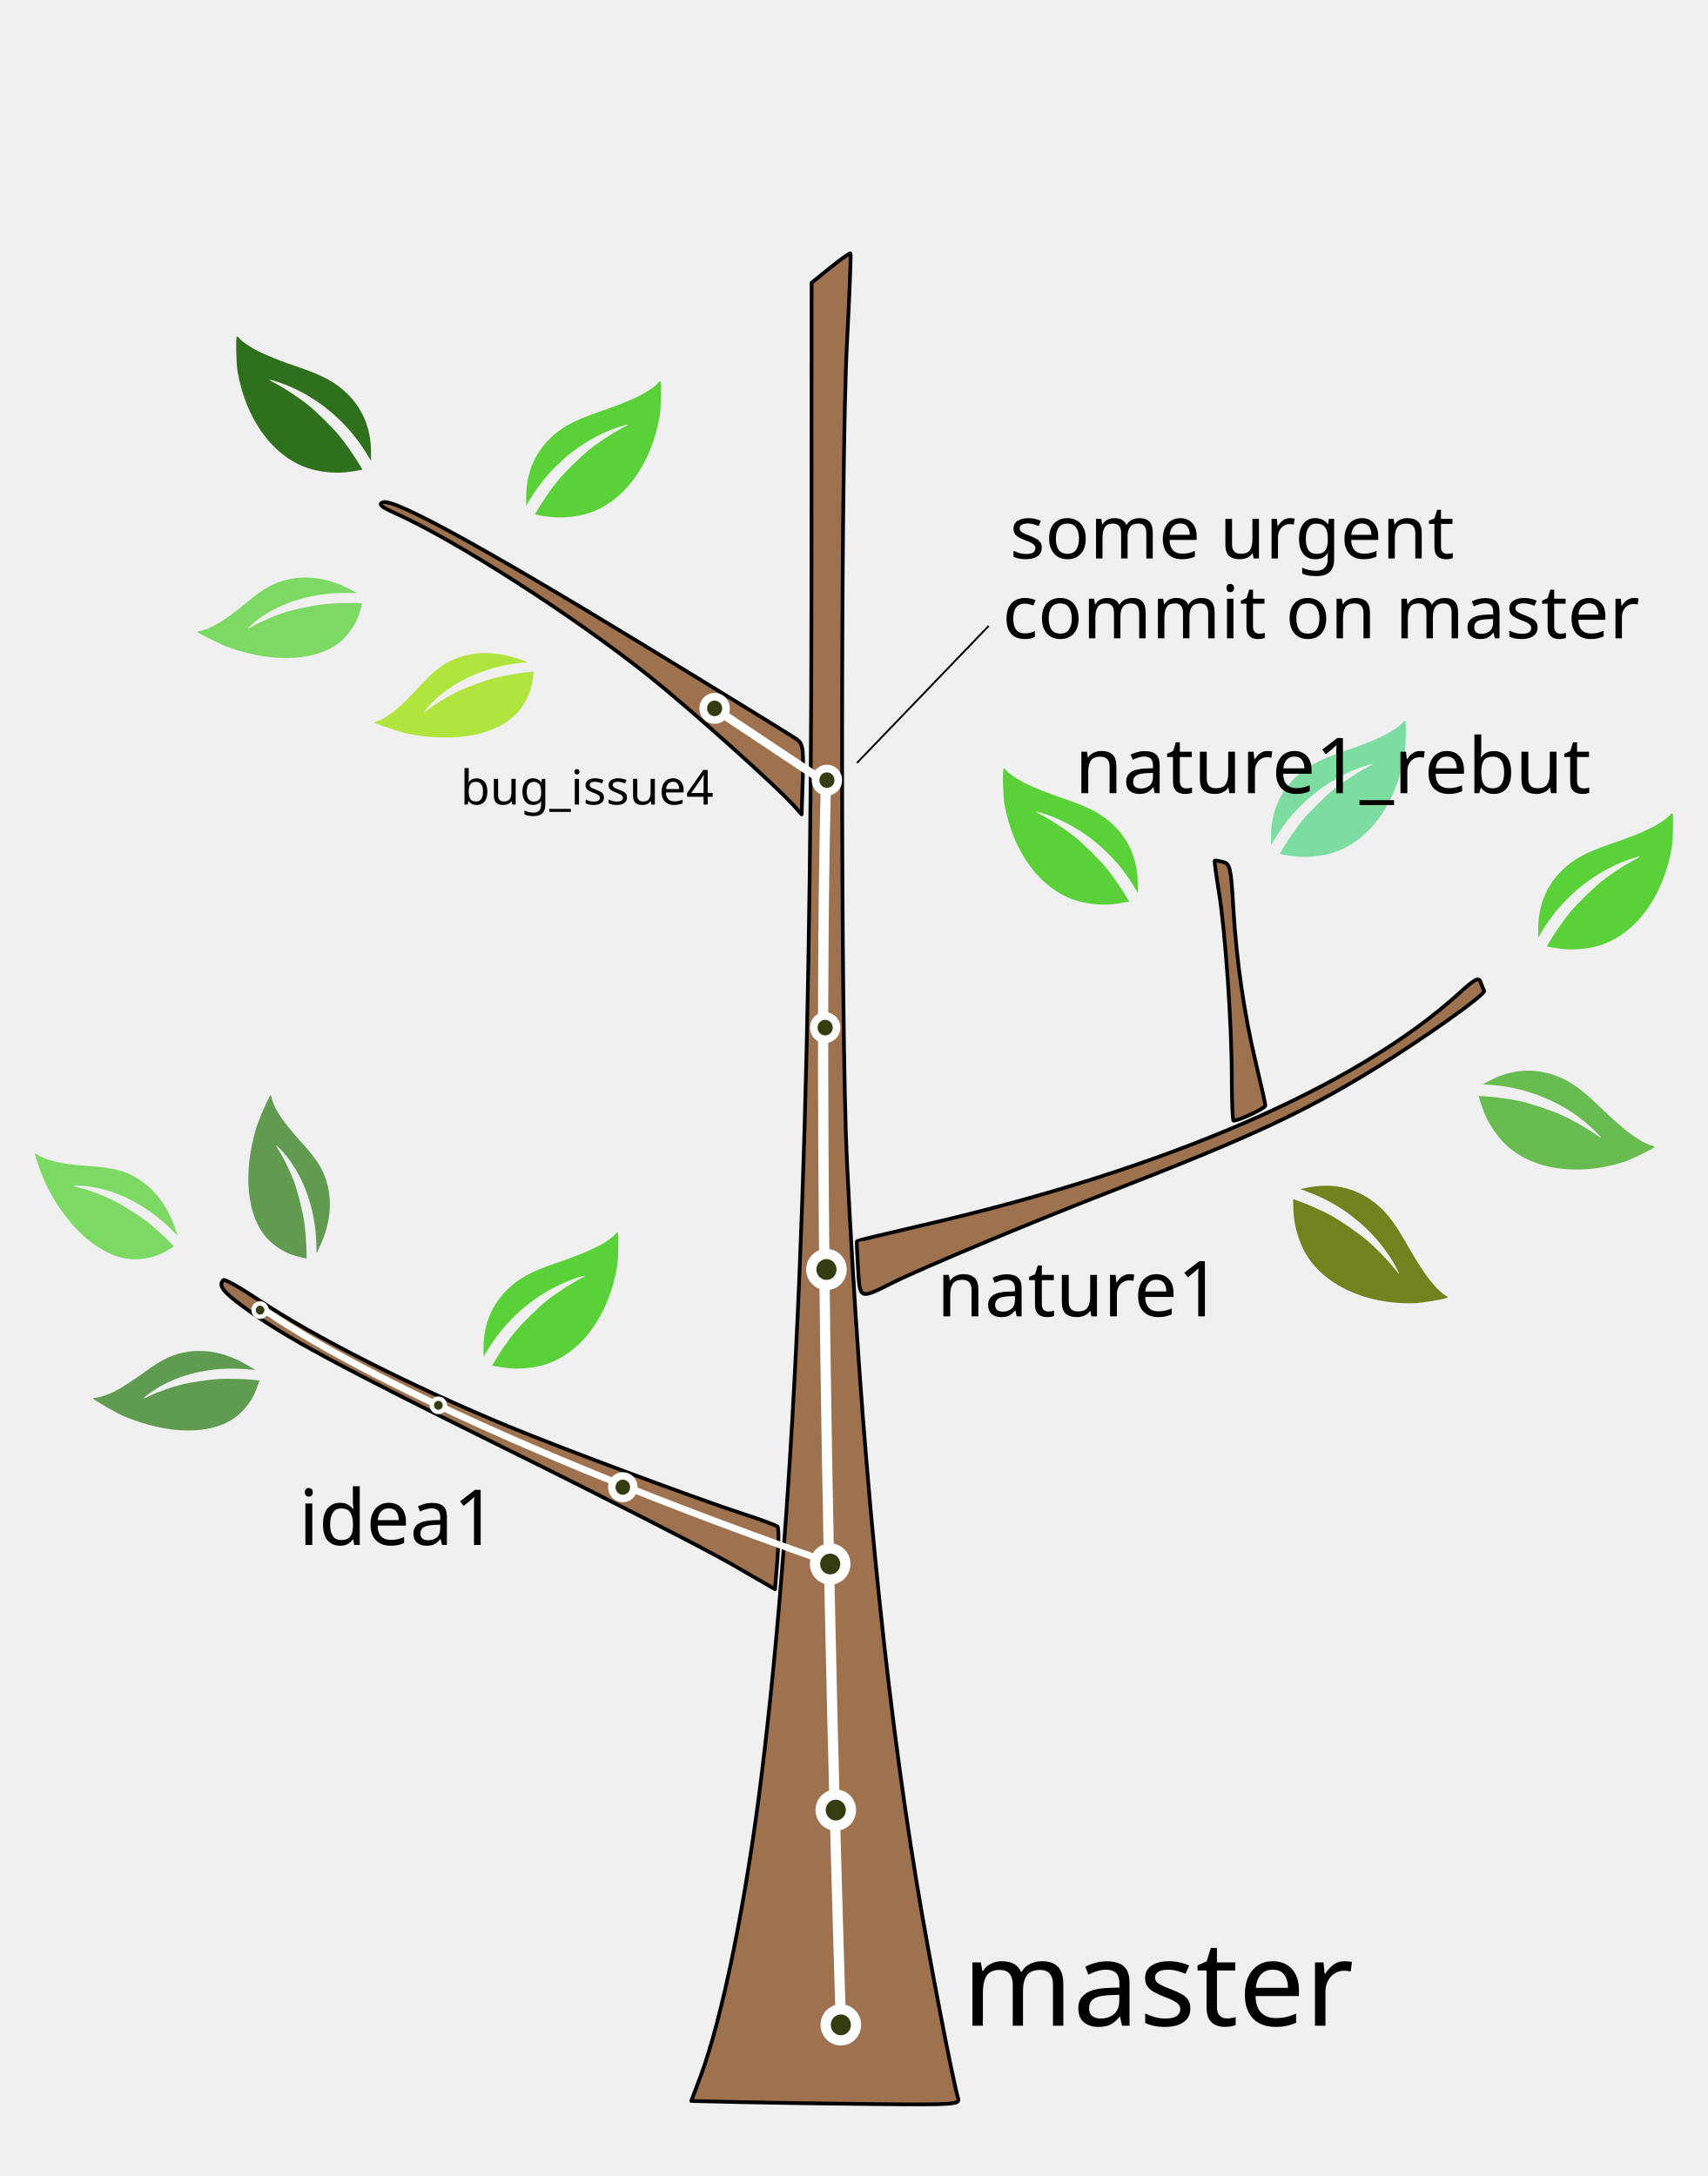
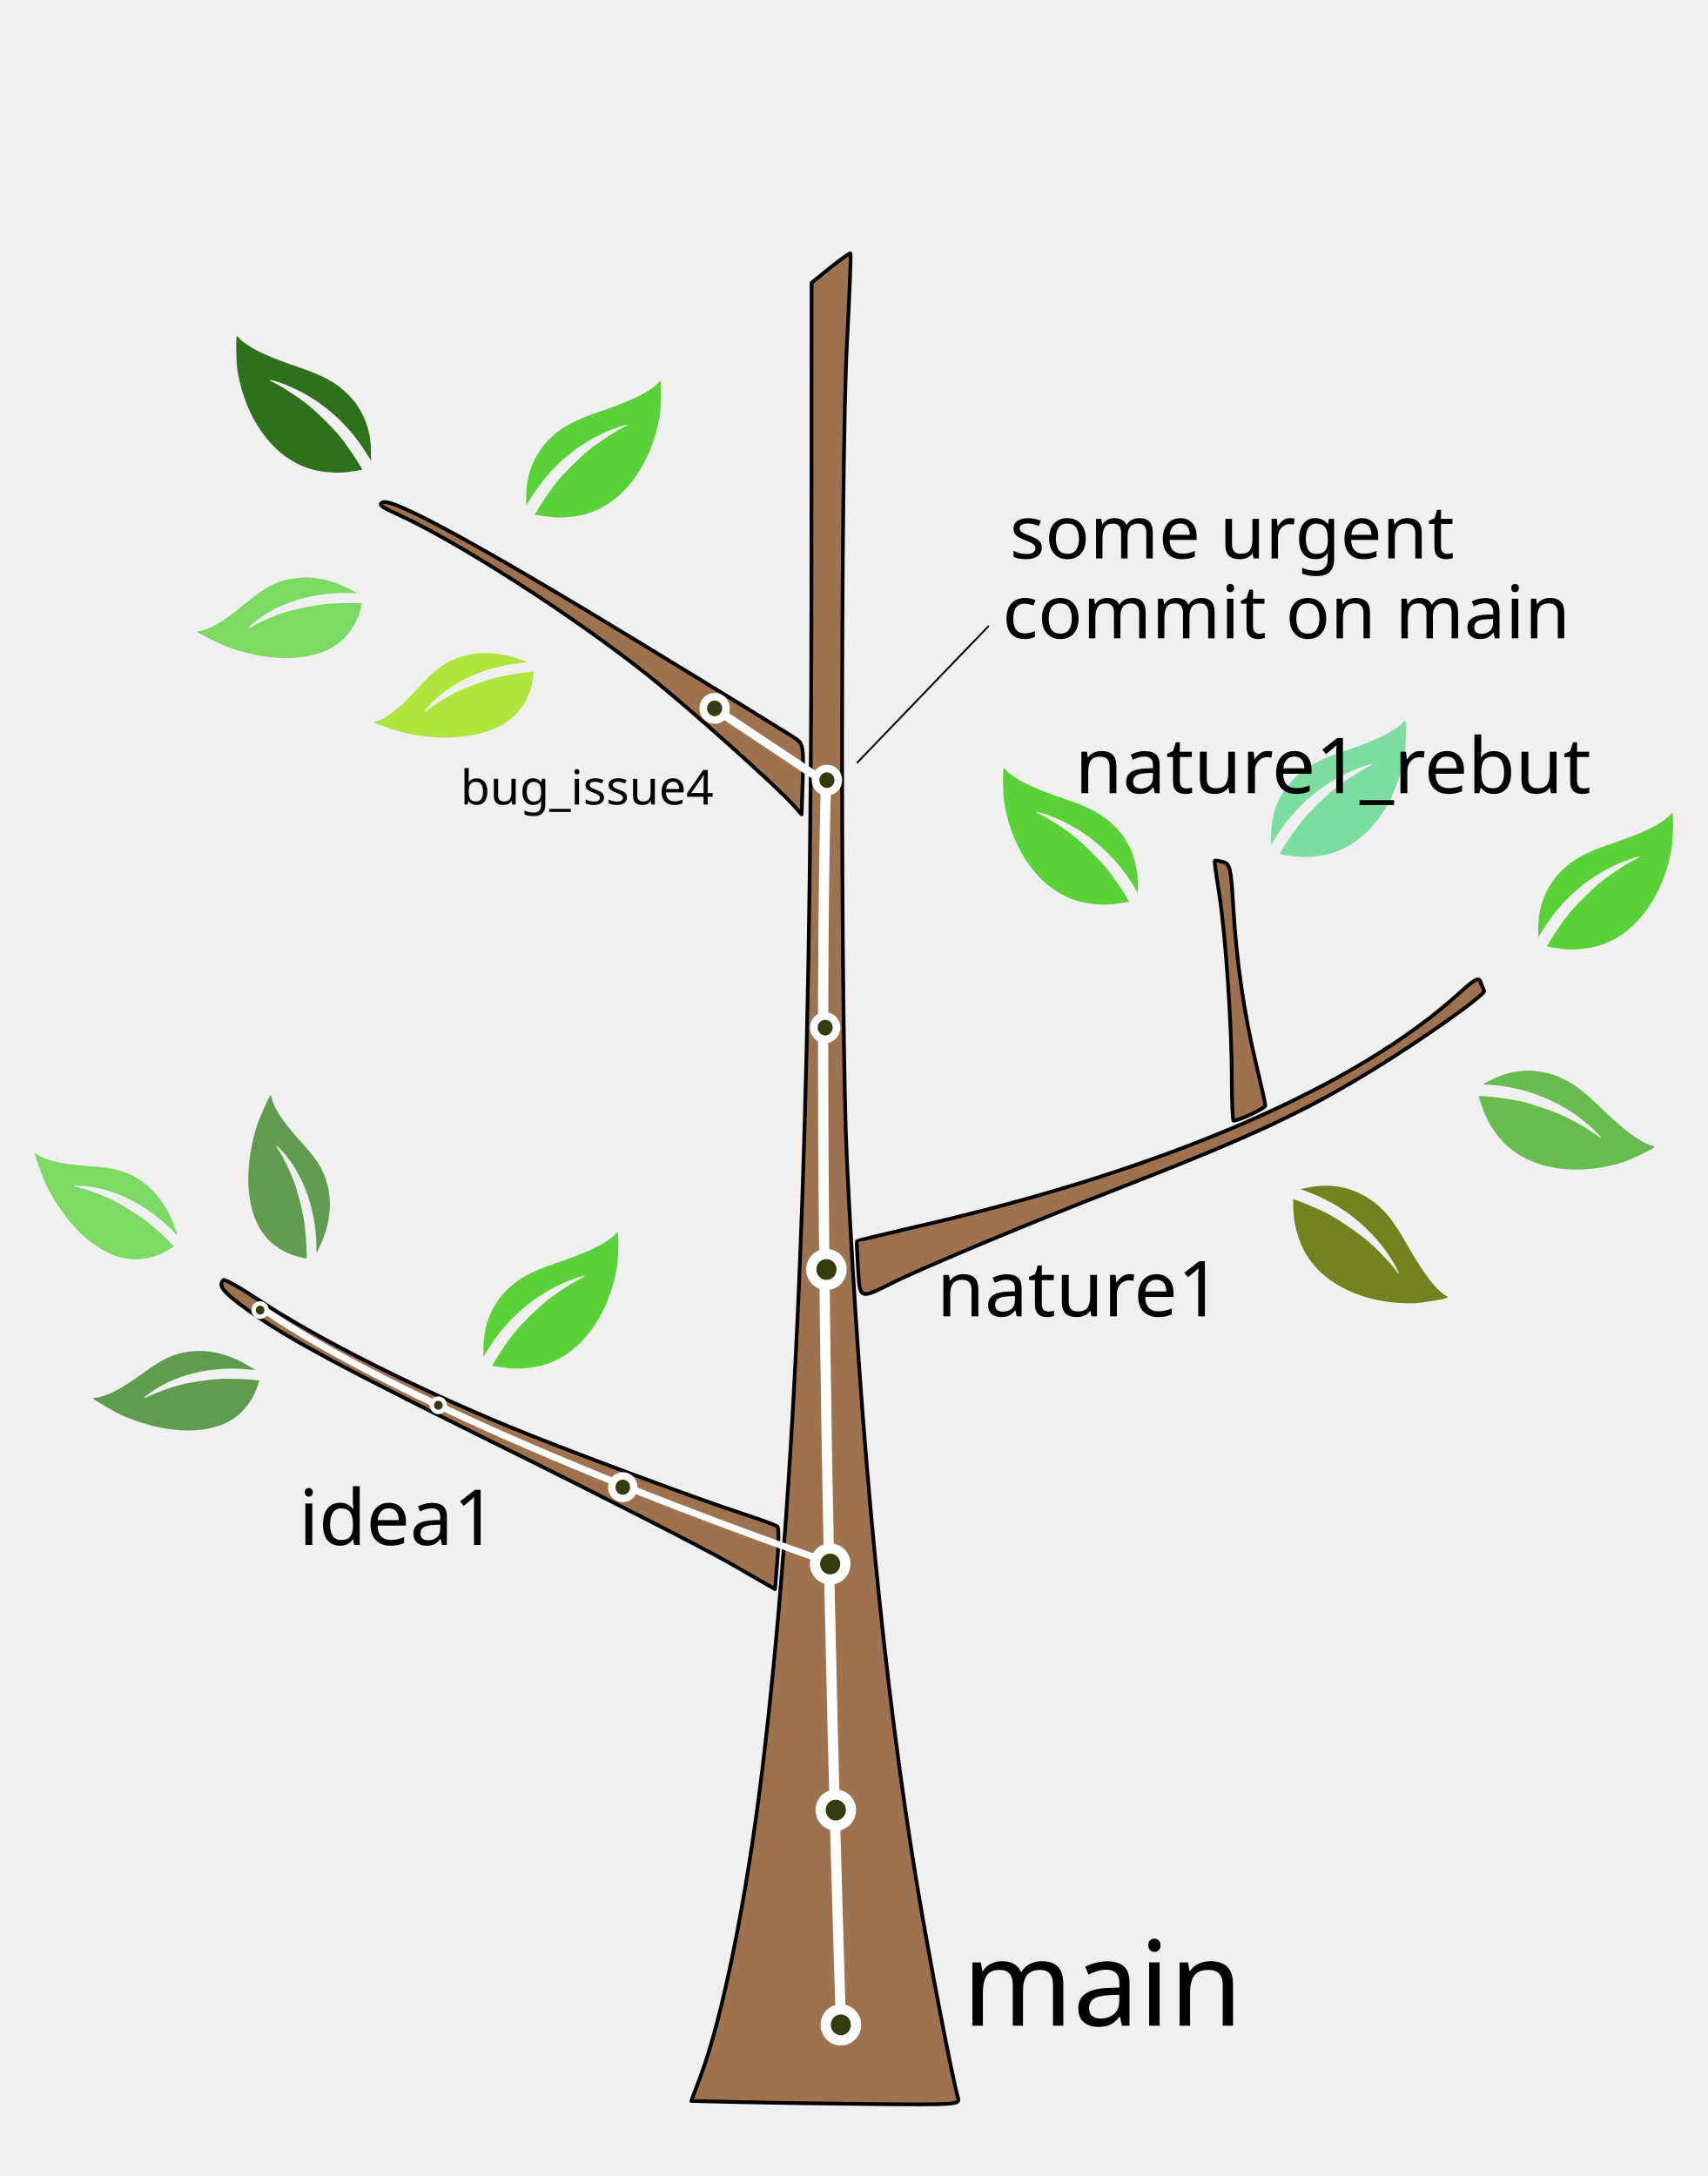
<svg xmlns="http://www.w3.org/2000/svg" width="244.831mm" height="311.981mm" viewBox="0 0 244.831 311.981" version="1.1" id="svg932">
  <defs id="defs926">
    <marker orient="auto" refY="0.0" refX="0.0" id="marker2104" style="overflow:visible;">
      <path id="path2102" d="M 0.0,0.0 L 5.0,-5.0 L -12.5,0.0 L 5.0,5.0 L 0.0,0.0 z " style="fill-rule:evenodd;stroke:#000000;stroke-width:1pt;stroke-opacity:1;fill:#000000;fill-opacity:1" transform="scale(0.4) rotate(180) translate(10,0)" />
    </marker>
    <marker orient="auto" refY="0.0" refX="0.0" id="Arrow1Mend" style="overflow:visible;">
      <path id="path1845" d="M 0.0,0.0 L 5.0,-5.0 L -12.5,0.0 L 5.0,5.0 L 0.0,0.0 z " style="fill-rule:evenodd;stroke:#000000;stroke-width:1pt;stroke-opacity:1;fill:#000000;fill-opacity:1" transform="scale(0.4) rotate(180) translate(10,0)" />
    </marker>
  </defs>
  <g id="layer1" transform="translate(13.9644,5.114675)">
    <path style="opacity:0.993;fill:#844a1c;fill-opacity:0.758;stroke:#000000;stroke-width:0.535;stroke-linecap:square;stroke-linejoin:round;stroke-miterlimit:4;stroke-dasharray:none;stroke-dashoffset:0;stroke-opacity:1;paint-order:normal" d="m 92.2,296.274 -7.072,-0.166 1.311,-3.484 c 3.144,-8.352 6.594,-25.397 8.81,-43.525 4.834,-39.549 7.068,-92.558 7.108,-168.711 l 0.024,-44.965 2.703,-2.183 c 1.487,-1.2 2.777,-2.109 2.868,-2.018 0.091,0.091 -0.138,5.913 -0.507,12.938 -0.924,17.562 -0.922,98.313 0.003,117.275 1.976,40.514 5.325,75.086 10.046,103.701 1.677,10.164 5.117,28.03 5.892,30.602 0.263,0.874 -0.517,0.928 -11.915,0.819 -6.708,-0.064 -15.379,-0.191 -19.269,-0.283 z" id="path1544" />
    <path style="opacity:0.993;fill:#844a1c;fill-opacity:0.758;stroke:#000000;stroke-width:0.535;stroke-linecap:square;stroke-linejoin:round;stroke-miterlimit:4;stroke-dasharray:none;stroke-dashoffset:0;stroke-opacity:1;paint-order:normal" d="m 109.042,176.82 c -0.133,-2.141 -0.212,-3.94 -0.177,-3.999 0.035,-0.059 4.386,-1.105 9.668,-2.325 34.7,-8.014 61.946,-19.815 76.674,-33.21 2.263,-2.058 2.806,-2.342 3.068,-1.604 0.175,0.493 0.407,1.063 0.515,1.266 0.265,0.497 -8.93,7.02 -15.966,11.328 -10.099,6.183 -17.549,9.639 -37.582,17.435 -11.566,4.501 -27.032,10.977 -31.271,13.094 -4.763,2.379 -4.656,2.422 -4.93,-1.984 z" id="path1548" />
    <path style="opacity:0.993;fill:#844a1c;fill-opacity:0.758;stroke:#000000;stroke-width:0.535;stroke-linecap:square;stroke-linejoin:round;stroke-miterlimit:4;stroke-dasharray:none;stroke-dashoffset:0;stroke-opacity:1;paint-order:normal" d="m 162.615,149.45 c 0,-7.664 -0.915,-20.901 -1.843,-26.658 -0.389,-2.413 -0.664,-4.438 -0.612,-4.5 0.052,-0.062 0.592,0.017 1.199,0.176 1.007,0.263 1.136,0.833 1.471,6.527 0.458,7.761 1.553,15.279 3.272,22.451 0.728,3.037 1.323,5.717 1.323,5.956 0,0.367 -3.778,2.153 -4.554,2.153 -0.141,0 -0.256,-2.747 -0.256,-6.105 z" id="path1550" />
    <path style="opacity:0.993;fill:#844a1c;fill-opacity:0.758;stroke:#000000;stroke-width:0.535;stroke-linecap:square;stroke-linejoin:round;stroke-miterlimit:4;stroke-dasharray:none;stroke-dashoffset:0;stroke-opacity:1;paint-order:normal" d="m 90.72,219.037 c -3.528,-2.033 -17.6,-9.234 -31.271,-16.001 -25.387,-12.566 -32.46,-16.378 -38.353,-20.667 -3.099,-2.256 -3.81,-3.182 -3.034,-3.957 0.169,-0.169 2.394,1.083 4.944,2.782 8.081,5.382 22.071,12.47 35.908,18.195 7.786,3.221 27.108,10.425 33.676,12.556 2.499,0.811 4.701,1.625 4.893,1.809 0.192,0.184 0.192,2.28 0,4.658 l -0.35,4.323 z" id="path1554" />
    <path style="opacity:0.993;fill:#38d170;fill-opacity:0.628;stroke:none;stroke-width:0.112;stroke-linecap:square;stroke-linejoin:round;stroke-miterlimit:4;stroke-dasharray:none;stroke-dashoffset:0;stroke-opacity:1;paint-order:normal" d="m 171.827,117.686 c -0.462,-0.05 -1.18,-0.151 -1.595,-0.226 l -0.755,-0.135 0.295,-0.521 c 0.661,-1.167 2.198,-3.387 3.039,-4.387 1.05,-1.249 3.184,-3.349 4.439,-4.366 1.2,-0.973 3.412,-2.438 4.59,-3.04 0.533,-0.272 0.968,-0.527 0.969,-0.568 5.9e-4,-0.098 -1.31,0.299 -2.353,0.712 -4.716,1.869 -8.856,5.386 -11.56,9.821 l -0.655,1.073 v -1.242 c 0,-3.309 1.138,-6.136 3.358,-8.34 1.653,-1.642 3.428,-2.613 7.039,-3.849 3.792,-1.299 5.821,-2.183 7.338,-3.197 0.473,-0.316 0.985,-0.735 1.138,-0.93 0.153,-0.195 0.317,-0.316 0.365,-0.268 0.166,0.166 0.088,3.89 -0.106,5.005 -1.195,6.883 -5.063,12.192 -10.111,13.877 -1.572,0.525 -3.776,0.761 -5.435,0.582 z" id="path894" />
    <path style="opacity:0.993;fill:#32801c;fill-opacity:0.758;stroke:none;stroke-width:0.101;stroke-linecap:square;stroke-linejoin:round;stroke-miterlimit:4;stroke-dasharray:none;stroke-dashoffset:0;stroke-opacity:1;paint-order:normal" d="m 28.115,174.86 c 0.359,0.11 0.926,0.26 1.26,0.332 l 0.608,0.131 0.002,-0.573 c 0.005,-1.282 -0.19,-3.816 -0.386,-5.008 -0.245,-1.488 -0.927,-4.113 -1.418,-5.46 -0.47,-1.288 -1.474,-3.363 -2.083,-4.306 -0.275,-0.426 -0.487,-0.805 -0.471,-0.842 0.04,-0.089 0.832,0.712 1.422,1.439 2.665,3.286 4.22,7.874 4.341,12.812 l 0.029,1.195 0.519,-1.128 c 1.384,-3.006 1.735,-5.956 1.035,-8.706 -0.521,-2.048 -1.413,-3.527 -3.535,-5.866 -2.228,-2.456 -3.342,-3.942 -4.026,-5.374 -0.213,-0.447 -0.412,-0.999 -0.443,-1.228 -0.03,-0.229 -0.1,-0.394 -0.154,-0.366 -0.191,0.095 -1.691,3.503 -2.016,4.582 -2.006,6.654 -1.4,12.778 1.585,16.008 0.93,1.006 2.442,1.962 3.729,2.358 z" id="path894-5-6" />
    <path style="opacity:0.993;fill:#5ad138;fill-opacity:1;stroke:none;stroke-width:0.112;stroke-linecap:square;stroke-linejoin:round;stroke-miterlimit:4;stroke-dasharray:none;stroke-dashoffset:0;stroke-opacity:1;paint-order:normal" d="m 210.124,130.948 c -0.462,-0.05 -1.18,-0.151 -1.595,-0.226 l -0.755,-0.135 0.295,-0.521 c 0.661,-1.167 2.198,-3.387 3.039,-4.387 1.05,-1.249 3.184,-3.349 4.439,-4.366 1.2,-0.973 3.412,-2.438 4.59,-3.04 0.533,-0.272 0.968,-0.527 0.969,-0.568 5.8e-4,-0.098 -1.31,0.299 -2.353,0.712 -4.716,1.869 -8.856,5.386 -11.56,9.821 l -0.655,1.073 v -1.242 c 0,-3.309 1.138,-6.136 3.358,-8.34 1.653,-1.642 3.428,-2.613 7.039,-3.849 3.792,-1.299 5.821,-2.183 7.338,-3.197 0.473,-0.316 0.985,-0.735 1.138,-0.93 0.153,-0.195 0.317,-0.316 0.365,-0.268 0.166,0.166 0.088,3.89 -0.106,5.005 -1.195,6.883 -5.063,12.192 -10.111,13.877 -1.572,0.525 -3.776,0.761 -5.435,0.582 z" id="path894-9" />
    <path style="opacity:0.993;fill:#66bb4e;fill-opacity:1;stroke:none;stroke-width:0.112;stroke-linecap:square;stroke-linejoin:round;stroke-miterlimit:4;stroke-dasharray:none;stroke-dashoffset:0;stroke-opacity:1;paint-order:normal" d="m 198.744,154.276 c -0.166,-0.434 -0.403,-1.119 -0.526,-1.523 l -0.224,-0.733 0.598,0.025 c 1.34,0.056 4.017,0.412 5.29,0.704 1.59,0.365 4.432,1.307 5.91,1.96 1.414,0.624 3.725,1.925 4.798,2.699 0.485,0.35 0.911,0.621 0.947,0.603 0.087,-0.044 -0.863,-1.029 -1.707,-1.769 -3.814,-3.345 -8.832,-5.426 -14.012,-5.81 l -1.254,-0.093 1.105,-0.566 c 2.945,-1.509 5.979,-1.785 8.954,-0.815 2.215,0.723 3.889,1.86 6.636,4.51 2.885,2.783 4.597,4.185 6.191,5.072 0.497,0.277 1.103,0.541 1.347,0.588 0.244,0.047 0.426,0.138 0.405,0.202 -0.072,0.224 -3.422,1.852 -4.503,2.188 -6.671,2.075 -13.159,1.054 -16.96,-2.671 -1.184,-1.16 -2.399,-3.014 -2.996,-4.572 z" id="path894-9-2" />
    <path style="opacity:0.993;fill:#72821e;fill-opacity:1;stroke:none;stroke-width:0.112;stroke-linecap:square;stroke-linejoin:round;stroke-miterlimit:4;stroke-dasharray:none;stroke-dashoffset:0;stroke-opacity:1;paint-order:normal" d="m 171.499,169.188 c -0.038,-0.463 -0.073,-1.187 -0.077,-1.609 l -0.009,-0.767 0.567,0.192 c 1.27,0.43 3.739,1.524 4.88,2.162 1.424,0.797 3.887,2.499 5.122,3.541 1.181,0.996 3.035,2.894 3.847,3.938 0.367,0.472 0.7,0.852 0.739,0.845 0.096,-0.018 -0.539,-1.23 -1.141,-2.177 -2.721,-4.282 -6.953,-7.688 -11.816,-9.512 l -1.177,-0.441 1.22,-0.233 c 3.251,-0.621 6.24,-0.034 8.822,1.733 1.923,1.316 3.21,2.877 5.102,6.192 1.988,3.481 3.237,5.308 4.517,6.607 0.399,0.405 0.907,0.83 1.127,0.943 0.221,0.114 0.37,0.252 0.332,0.308 -0.132,0.195 -3.804,0.816 -4.936,0.835 -6.985,0.118 -12.925,-2.685 -15.527,-7.327 -0.81,-1.446 -1.456,-3.566 -1.591,-5.229 z" id="path894-9-7" />
    <path style="opacity:0.993;fill:#58d336;fill-opacity:0.758;stroke:none;stroke-width:0.101;stroke-linecap:square;stroke-linejoin:round;stroke-miterlimit:4;stroke-dasharray:none;stroke-dashoffset:0;stroke-opacity:1;paint-order:normal" d="m 9.312,174.547 c 0.335,-0.169 0.848,-0.454 1.139,-0.634 l 0.529,-0.327 -0.395,-0.415 c -0.884,-0.929 -2.78,-2.621 -3.747,-3.345 -1.207,-0.904 -3.517,-2.325 -4.805,-2.956 -1.231,-0.604 -3.392,-1.405 -4.485,-1.663 -0.494,-0.117 -0.909,-0.243 -0.922,-0.281 -0.033,-0.092 1.094,-0.062 2.022,0.053 4.198,0.524 8.498,2.756 12.005,6.234 l 0.849,0.842 -0.407,-1.173 c -1.083,-3.127 -2.874,-5.498 -5.284,-6.996 -1.794,-1.116 -3.462,-1.565 -6.613,-1.783 -3.309,-0.228 -5.141,-0.529 -6.626,-1.088 -0.463,-0.174 -0.99,-0.435 -1.17,-0.579 -0.18,-0.144 -0.345,-0.215 -0.365,-0.157 -0.072,0.201 1.207,3.698 1.719,4.701 3.162,6.189 7.841,10.186 12.231,10.448 1.367,0.082 3.12,-0.276 4.323,-0.882 z" id="path894-5-6-3" />
    <path style="opacity:0.993;fill:#32811c;fill-opacity:0.758;stroke:none;stroke-width:0.101;stroke-linecap:square;stroke-linejoin:round;stroke-miterlimit:4;stroke-dasharray:none;stroke-dashoffset:0;stroke-opacity:1;paint-order:normal" d="m 22.557,194.618 c 0.149,-0.345 0.359,-0.892 0.467,-1.217 l 0.197,-0.59 -0.569,-0.065 c -1.274,-0.145 -3.814,-0.228 -5.02,-0.163 -1.506,0.081 -4.19,0.472 -5.582,0.814 -1.332,0.327 -3.504,1.098 -4.507,1.601 -0.454,0.227 -0.853,0.396 -0.888,0.376 -0.084,-0.05 0.799,-0.749 1.586,-1.256 3.557,-2.291 8.287,-3.336 13.209,-2.917 l 1.191,0.101 -1.064,-0.639 c -2.837,-1.704 -5.731,-2.375 -8.541,-1.979 -2.092,0.295 -3.66,1.02 -6.217,2.874 -2.685,1.947 -4.284,2.892 -5.781,3.415 -0.467,0.163 -1.038,0.301 -1.269,0.306 -0.231,0.005 -0.402,0.056 -0.381,0.114 0.074,0.201 3.298,2.063 4.334,2.504 6.395,2.72 12.549,2.786 16.085,0.171 1.101,-0.814 2.217,-2.213 2.751,-3.45 z" id="path894-5-6-6" />
    <path style="opacity:0.993;fill:#5ad138;fill-opacity:1;stroke:none;stroke-width:0.112;stroke-linecap:square;stroke-linejoin:round;stroke-miterlimit:4;stroke-dasharray:none;stroke-dashoffset:0;stroke-opacity:1;paint-order:normal" d="m 58.934,191.047 c -0.462,-0.05 -1.18,-0.151 -1.595,-0.226 l -0.755,-0.135 0.295,-0.521 c 0.661,-1.167 2.198,-3.387 3.039,-4.387 1.05,-1.249 3.184,-3.349 4.439,-4.366 1.2,-0.973 3.412,-2.438 4.59,-3.04 0.533,-0.272 0.968,-0.527 0.969,-0.568 5.82e-4,-0.098 -1.31,0.299 -2.353,0.712 -4.716,1.869 -8.856,5.386 -11.56,9.821 l -0.655,1.073 v -1.242 c 0,-3.309 1.138,-6.136 3.358,-8.34 1.653,-1.642 3.428,-2.613 7.039,-3.849 3.792,-1.299 5.821,-2.183 7.338,-3.197 0.473,-0.316 0.985,-0.735 1.138,-0.93 0.153,-0.195 0.317,-0.316 0.365,-0.268 0.166,0.166 0.088,3.89 -0.106,5.005 -1.195,6.883 -5.063,12.192 -10.111,13.877 -1.572,0.525 -3.776,0.761 -5.435,0.582 z" id="path894-9-70" />
    <path style="opacity:0.993;fill:#5ad138;fill-opacity:1;stroke:none;stroke-width:0.112;stroke-linecap:square;stroke-linejoin:round;stroke-miterlimit:4;stroke-dasharray:none;stroke-dashoffset:0;stroke-opacity:1;paint-order:normal" d="m 145.551,124.523 c 0.462,-0.05 1.18,-0.151 1.595,-0.226 l 0.755,-0.135 -0.295,-0.521 c -0.661,-1.167 -2.198,-3.387 -3.039,-4.387 -1.05,-1.249 -3.184,-3.349 -4.439,-4.366 -1.2,-0.973 -3.412,-2.438 -4.59,-3.04 -0.533,-0.272 -0.968,-0.527 -0.969,-0.568 -5.8e-4,-0.098 1.31,0.299 2.353,0.712 4.716,1.869 8.856,5.386 11.56,9.821 l 0.655,1.073 v -1.242 c 0,-3.309 -1.138,-6.136 -3.358,-8.34 -1.653,-1.642 -3.428,-2.613 -7.039,-3.849 -3.792,-1.299 -5.821,-2.183 -7.338,-3.197 -0.473,-0.316 -0.985,-0.735 -1.138,-0.93 -0.153,-0.195 -0.317,-0.316 -0.365,-0.268 -0.166,0.166 -0.088,3.89 0.106,5.005 1.195,6.883 5.063,12.192 10.111,13.877 1.572,0.525 3.776,0.761 5.435,0.582 z" id="path894-2-6" />
    <text xml:space="preserve" style="font-style:normal;font-variant:normal;font-weight:normal;font-stretch:normal;font-size:16.933px;line-height:1.25;font-family:sans-serif;-inkscape-font-specification:sans-serif;font-variant-ligatures:normal;font-variant-caps:normal;font-variant-numeric:normal;font-feature-settings:normal;text-align:start;letter-spacing:0px;word-spacing:0px;writing-mode:lr-tb;text-anchor:start;fill:#000000;fill-opacity:1;stroke:none;stroke-width:0.265" x="123.997" y="285.321" id="text1664">
-       <tspan id="tspan1662" x="123.997" y="285.321" style="stroke-width:0.265">master</tspan>
+       <tspan id="tspan1662" x="123.997" y="285.321" style="stroke-width:0.265">main</tspan>
    </text>
    <text xml:space="preserve" style="font-style:normal;font-variant:normal;font-weight:normal;font-stretch:normal;font-size:11.073px;line-height:1.25;font-family:sans-serif;-inkscape-font-specification:sans-serif;font-variant-ligatures:normal;font-variant-caps:normal;font-variant-numeric:normal;font-feature-settings:normal;text-align:start;letter-spacing:0px;word-spacing:0px;writing-mode:lr-tb;text-anchor:start;fill:#000000;fill-opacity:1;stroke:none;stroke-width:0.173" x="28.875" y="216.39" id="text1664-6">
      <tspan id="tspan1662-2" x="28.875" y="216.39" style="stroke-width:0.173">idea1</tspan>
    </text>
    <text xml:space="preserve" style="font-style:normal;font-variant:normal;font-weight:normal;font-stretch:normal;font-size:11.073px;line-height:1.25;font-family:sans-serif;-inkscape-font-specification:sans-serif;font-variant-ligatures:normal;font-variant-caps:normal;font-variant-numeric:normal;font-feature-settings:normal;text-align:start;letter-spacing:0px;word-spacing:0px;writing-mode:lr-tb;text-anchor:start;fill:#000000;fill-opacity:1;stroke:none;stroke-width:0.173" x="120.33" y="183.616" id="text1664-6-9">
      <tspan id="tspan1662-2-7" x="120.33" y="183.616" style="stroke-width:0.173">nature1</tspan>
    </text>
    <text xml:space="preserve" style="font-style:normal;font-variant:normal;font-weight:normal;font-stretch:normal;font-size:11.073px;line-height:1.25;font-family:sans-serif;-inkscape-font-specification:sans-serif;font-variant-ligatures:normal;font-variant-caps:normal;font-variant-numeric:normal;font-feature-settings:normal;text-align:start;letter-spacing:0px;word-spacing:0px;writing-mode:lr-tb;text-anchor:start;fill:#000000;fill-opacity:1;stroke:none;stroke-width:0.173" x="140.114" y="108.606" id="text1664-6-9-3">
      <tspan id="tspan1662-2-7-6" x="140.114" y="108.606" style="stroke-width:0.173">nature1_rebut</tspan>
    </text>
    <path style="fill:none;stroke:#ffffff;stroke-width:1.465;stroke-linecap:round;stroke-linejoin:miter;stroke-miterlimit:4;stroke-dasharray:none;stroke-opacity:1" d="M 106.573,284.867 C 102.598,156.199 104.47,106.431 104.47,106.431" id="path1709" />
    <ellipse style="opacity:0.993;fill:#343b0e;fill-opacity:1;stroke:#ffffff;stroke-width:1.465;stroke-linecap:round;stroke-linejoin:round;stroke-miterlimit:4;stroke-dasharray:none;stroke-dashoffset:0;stroke-opacity:1;paint-order:normal" id="path1711" cx="106.573" cy="285.198" rx="2.173" ry="2.221" />
    <ellipse style="opacity:0.993;fill:#343b0e;fill-opacity:1;stroke:#ffffff;stroke-width:1.465;stroke-linecap:round;stroke-linejoin:round;stroke-miterlimit:4;stroke-dasharray:none;stroke-dashoffset:0;stroke-opacity:1;paint-order:normal" id="path1711-6" cx="105.846" cy="254.405" rx="2.173" ry="2.221" />
    <ellipse style="opacity:0.993;fill:#343b0e;fill-opacity:1;stroke:#ffffff;stroke-width:1.465;stroke-linecap:round;stroke-linejoin:round;stroke-miterlimit:4;stroke-dasharray:none;stroke-dashoffset:0;stroke-opacity:1;paint-order:normal" id="path1711-8" cx="104.509" cy="176.897" rx="2.173" ry="2.221" />
    <path style="fill:none;stroke:#ffffff;stroke-width:0.965;stroke-linecap:round;stroke-linejoin:miter;stroke-opacity:1;stroke-miterlimit:4;stroke-dasharray:none" d="M 105.098,218.987 C 42.165,196.875 23.455,182.323 23.455,182.323" id="path4878" />
    <ellipse style="opacity:0.993;fill:#343b0e;fill-opacity:1;stroke:#ffffff;stroke-width:1.465;stroke-linecap:round;stroke-linejoin:round;stroke-miterlimit:4;stroke-dasharray:none;stroke-dashoffset:0;stroke-opacity:1;paint-order:normal" id="path1711-1" cx="105.044" cy="219.125" rx="2.173" ry="2.221" />
    <ellipse style="opacity:0.993;fill:#343b0e;fill-opacity:1;stroke:#ffffff;stroke-width:1.067;stroke-linecap:round;stroke-linejoin:round;stroke-miterlimit:4;stroke-dasharray:none;stroke-dashoffset:0;stroke-opacity:1;paint-order:normal" id="path1711-1-1" cx="75.316" cy="208.11" rx="1.583" ry="1.618" />
    <ellipse style="opacity:0.993;fill:#343b0e;fill-opacity:1;stroke:#ffffff;stroke-width:0.629;stroke-linecap:round;stroke-linejoin:round;stroke-miterlimit:4;stroke-dasharray:none;stroke-dashoffset:0;stroke-opacity:1;paint-order:normal" id="path1711-1-1-9" cx="48.877" cy="196.369" rx="0.934" ry="0.954" />
    <ellipse style="opacity:0.993;fill:#343b0e;fill-opacity:1;stroke:#ffffff;stroke-width:0.629;stroke-linecap:round;stroke-linejoin:round;stroke-miterlimit:4;stroke-dasharray:none;stroke-dashoffset:0;stroke-opacity:1;paint-order:normal" id="path1711-1-1-9-4" cx="23.32" cy="182.719" rx="0.934" ry="0.954" />
    <path style="fill:none;stroke:#000000;stroke-width:0.265px;stroke-linecap:butt;stroke-linejoin:miter;stroke-opacity:1" d="M 127.777,84.616 108.878,104.271" id="path899" />
    <text xml:space="preserve" style="font-style:normal;font-variant:normal;font-weight:normal;font-stretch:normal;font-size:16.933px;line-height:1.25;font-family:sans-serif;-inkscape-font-specification:sans-serif;font-variant-ligatures:normal;font-variant-caps:normal;font-variant-numeric:normal;font-feature-settings:normal;text-align:start;letter-spacing:0px;word-spacing:0px;writing-mode:lr-tb;text-anchor:start;fill:#000000;fill-opacity:1;stroke:none;stroke-width:0.265" x="130.8" y="75.545" id="text903">
      <tspan id="tspan901" x="130.8" y="90.527" style="stroke-width:0.265" />
    </text>
    <text xml:space="preserve" style="font-style:normal;font-variant:normal;font-weight:normal;font-stretch:normal;font-size:10.584px;line-height:1.25;font-family:sans-serif;-inkscape-font-specification:sans-serif;font-variant-ligatures:normal;font-variant-caps:normal;font-variant-numeric:normal;font-feature-settings:normal;text-align:start;letter-spacing:0px;word-spacing:0px;writing-mode:lr-tb;text-anchor:start;fill:#000000;fill-opacity:1;stroke:none;stroke-width:0.165" x="130.778" y="74.955" id="text1664-6-9-1-7-3-3">
      <tspan id="tspan1662-2-7-2-5-6-56" x="130.778" y="74.955" style="stroke-width:0.165">some urgent</tspan>
    </text>
    <text xml:space="preserve" style="font-style:normal;font-variant:normal;font-weight:normal;font-stretch:normal;font-size:10.584px;line-height:1.25;font-family:sans-serif;-inkscape-font-specification:sans-serif;font-variant-ligatures:normal;font-variant-caps:normal;font-variant-numeric:normal;font-feature-settings:normal;text-align:start;letter-spacing:0px;word-spacing:0px;writing-mode:lr-tb;text-anchor:start;fill:#000000;fill-opacity:1;stroke:none;stroke-width:0.165" x="129.743" y="86.402" id="text1664-6-9-1-7-3-3-9">
-       <tspan id="tspan1662-2-7-2-5-6-56-1" x="129.743" y="86.402" style="stroke-width:0.165">commit on master</tspan>
+       <tspan id="tspan1662-2-7-2-5-6-56-1" x="129.743" y="86.402" style="stroke-width:0.165">commit on main</tspan>
    </text>
    <g id="g1794" transform="translate(0.4791853,-34.82332)">
      <g transform="translate(0,-0.7559524)" id="g1692">
        <text xml:space="preserve" style="font-style:normal;font-variant:normal;font-weight:normal;font-stretch:normal;font-size:6.897px;line-height:1.25;font-family:sans-serif;-inkscape-font-specification:sans-serif;font-variant-ligatures:normal;font-variant-caps:normal;font-variant-numeric:normal;font-feature-settings:normal;text-align:start;letter-spacing:0px;word-spacing:0px;writing-mode:lr-tb;text-anchor:start;fill:#000000;fill-opacity:1;stroke:none;stroke-width:0.108" x="51.563" y="145.809" id="text1664-6-9-1">
          <tspan id="tspan1662-2-7-2" x="51.563" y="145.809" style="stroke-width:0.108">bug_issue4</tspan>
        </text>
        <g id="g1682" transform="translate(20.31248,13.09621)">
          <path id="path1552" d="m 79.088,132.927 c -2.517,-2.834 -14.937,-13.954 -20.847,-18.666 -10.807,-8.615 -27.666,-19.43 -36.349,-23.317 -2.02,-0.904 -2.452,-1.285 -1.768,-1.56 1.512,-0.607 14.155,6.308 37.048,20.263 11.76,7.169 21.815,13.359 22.344,13.755 0.829,0.621 0.94,1.413 0.802,5.724 l -0.161,5.003 z" style="opacity:0.993;fill:#844a1c;fill-opacity:0.758;stroke:#000000;stroke-width:0.535;stroke-linecap:square;stroke-linejoin:round;stroke-miterlimit:4;stroke-dasharray:none;stroke-dashoffset:0;stroke-opacity:1;paint-order:normal" />
          <path id="path894-2" d="m 14.842,85.075 c 0.462,-0.05 1.18,-0.151 1.595,-0.226 l 0.755,-0.135 -0.295,-0.521 c -0.661,-1.167 -2.198,-3.387 -3.039,-4.387 -1.05,-1.249 -3.184,-3.349 -4.439,-4.366 -1.2,-0.973 -3.412,-2.438 -4.59,-3.04 -0.533,-0.272 -0.968,-0.527 -0.969,-0.568 -5.82e-4,-0.098 1.31,0.299 2.353,0.712 4.717,1.869 8.856,5.386 11.56,9.821 l 0.655,1.073 v -1.242 c 0,-3.309 -1.138,-6.136 -3.358,-8.34 -1.653,-1.642 -3.428,-2.613 -7.039,-3.849 -3.792,-1.299 -5.821,-2.183 -7.338,-3.197 -0.473,-0.316 -0.985,-0.735 -1.138,-0.93 -0.153,-0.195 -0.317,-0.316 -0.365,-0.268 -0.166,0.166 -0.088,3.89 0.106,5.005 1.195,6.883 5.063,12.192 10.111,13.877 1.572,0.525 3.776,0.761 5.435,0.582 z" style="opacity:0.993;fill:#2d6f1a;fill-opacity:1;stroke:none;stroke-width:0.112;stroke-linecap:square;stroke-linejoin:round;stroke-miterlimit:4;stroke-dasharray:none;stroke-dashoffset:0;stroke-opacity:1;paint-order:normal" />
          <path id="path894-5-6-7" d="m 16.609,105.727 c 0.127,-0.353 0.302,-0.913 0.39,-1.244 l 0.159,-0.601 -0.572,-0.029 c -1.281,-0.065 -3.821,0.013 -5.02,0.153 -1.498,0.176 -4.152,0.735 -5.52,1.164 -1.309,0.41 -3.427,1.316 -4.398,1.881 -0.439,0.255 -0.827,0.449 -0.863,0.431 -0.087,-0.044 0.75,-0.798 1.503,-1.353 3.406,-2.51 8.061,-3.851 12.999,-3.743 l 1.195,0.026 -1.103,-0.571 c -2.939,-1.522 -5.869,-2.009 -8.649,-1.437 -2.07,0.426 -3.589,1.248 -6.024,3.259 -2.557,2.112 -4.093,3.155 -5.555,3.772 -0.456,0.192 -1.017,0.366 -1.247,0.385 -0.23,0.019 -0.398,0.081 -0.373,0.137 0.086,0.195 3.421,1.852 4.483,2.226 6.554,2.312 12.699,1.99 16.064,-0.842 1.048,-0.882 2.073,-2.348 2.528,-3.616 z" style="opacity:0.993;fill:#58d336;fill-opacity:0.758;stroke:none;stroke-width:0.101;stroke-linecap:square;stroke-linejoin:round;stroke-miterlimit:4;stroke-dasharray:none;stroke-dashoffset:0;stroke-opacity:1;paint-order:normal" />
          <path id="path894-5-6-5" d="m 41.468,115.562 c 0.077,-0.367 0.173,-0.946 0.214,-1.286 l 0.075,-0.618 -0.57,0.051 c -1.277,0.113 -3.783,0.541 -4.951,0.846 -1.459,0.381 -4.01,1.302 -5.306,1.916 -1.239,0.587 -3.213,1.778 -4.095,2.471 -0.399,0.314 -0.757,0.559 -0.795,0.546 -0.092,-0.032 0.633,-0.894 1.302,-1.548 3.026,-2.957 7.451,-4.929 12.357,-5.505 l 1.188,-0.139 -1.171,-0.413 c -3.121,-1.101 -6.091,-1.178 -8.764,-0.227 -1.991,0.708 -3.382,1.732 -5.515,4.061 -2.24,2.446 -3.617,3.691 -4.98,4.504 -0.425,0.254 -0.957,0.503 -1.182,0.554 -0.225,0.051 -0.383,0.135 -0.351,0.188 0.112,0.182 3.645,1.361 4.748,1.585 6.811,1.384 12.853,0.215 15.793,-3.055 0.916,-1.018 1.728,-2.612 2.004,-3.931 z" style="opacity:0.993;fill:#b0e53d;fill-opacity:1;stroke:none;stroke-width:0.101;stroke-linecap:square;stroke-linejoin:round;stroke-miterlimit:4;stroke-dasharray:none;stroke-dashoffset:0;stroke-opacity:1;paint-order:normal" />
          <path id="path894-9-70-9" d="m 44.263,91.5 c -0.462,-0.05 -1.18,-0.151 -1.595,-0.226 l -0.755,-0.135 0.295,-0.521 c 0.661,-1.167 2.198,-3.387 3.039,-4.387 1.05,-1.249 3.184,-3.349 4.439,-4.366 1.2,-0.973 3.412,-2.438 4.59,-3.04 0.533,-0.272 0.968,-0.527 0.969,-0.568 5.3e-4,-0.098 -1.31,0.299 -2.353,0.712 -4.716,1.869 -8.856,5.386 -11.56,9.821 l -0.655,1.073 v -1.242 c 0,-3.309 1.138,-6.136 3.358,-8.34 1.653,-1.642 3.428,-2.613 7.039,-3.849 3.792,-1.299 5.821,-2.183 7.338,-3.197 0.473,-0.316 0.985,-0.735 1.138,-0.93 0.153,-0.195 0.317,-0.316 0.365,-0.268 0.166,0.166 0.088,3.89 -0.106,5.005 -1.195,6.883 -5.063,12.192 -10.111,13.877 -1.572,0.525 -3.776,0.761 -5.435,0.582 z" style="opacity:0.993;fill:#5ad138;fill-opacity:1;stroke:none;stroke-width:0.112;stroke-linecap:square;stroke-linejoin:round;stroke-miterlimit:4;stroke-dasharray:none;stroke-dashoffset:0;stroke-opacity:1;paint-order:normal" />
        </g>
      </g>
      <path id="path1694" d="M 104.153,142.068 87.926,131.266" style="fill:none;stroke:#ffffff;stroke-width:1.2;stroke-linecap:butt;stroke-linejoin:miter;stroke-miterlimit:4;stroke-dasharray:none;stroke-opacity:1" />
      <ellipse ry="1.668" rx="1.632" cy="131.27" cx="87.999" id="path1711-7-9-2" style="opacity:0.993;fill:#343b0e;fill-opacity:1;stroke:#ffffff;stroke-width:1.1;stroke-linecap:round;stroke-linejoin:round;stroke-miterlimit:4;stroke-dasharray:none;stroke-dashoffset:0;stroke-opacity:1;paint-order:normal" />
    </g>
    <ellipse style="opacity:0.993;fill:#343b0e;fill-opacity:1;stroke:#ffffff;stroke-width:1.1;stroke-linecap:round;stroke-linejoin:round;stroke-miterlimit:4;stroke-dasharray:none;stroke-dashoffset:0;stroke-opacity:1;paint-order:normal" id="path1711-7" cx="104.321" cy="142.219" rx="1.632" ry="1.668" />
    <ellipse style="opacity:0.993;fill:#343b0e;fill-opacity:1;stroke:#ffffff;stroke-width:1.1;stroke-linecap:round;stroke-linejoin:round;stroke-miterlimit:4;stroke-dasharray:none;stroke-dashoffset:0;stroke-opacity:1;paint-order:normal" id="path1711-7-9" cx="104.576" cy="106.738" rx="1.632" ry="1.668" />
  </g>
</svg>
